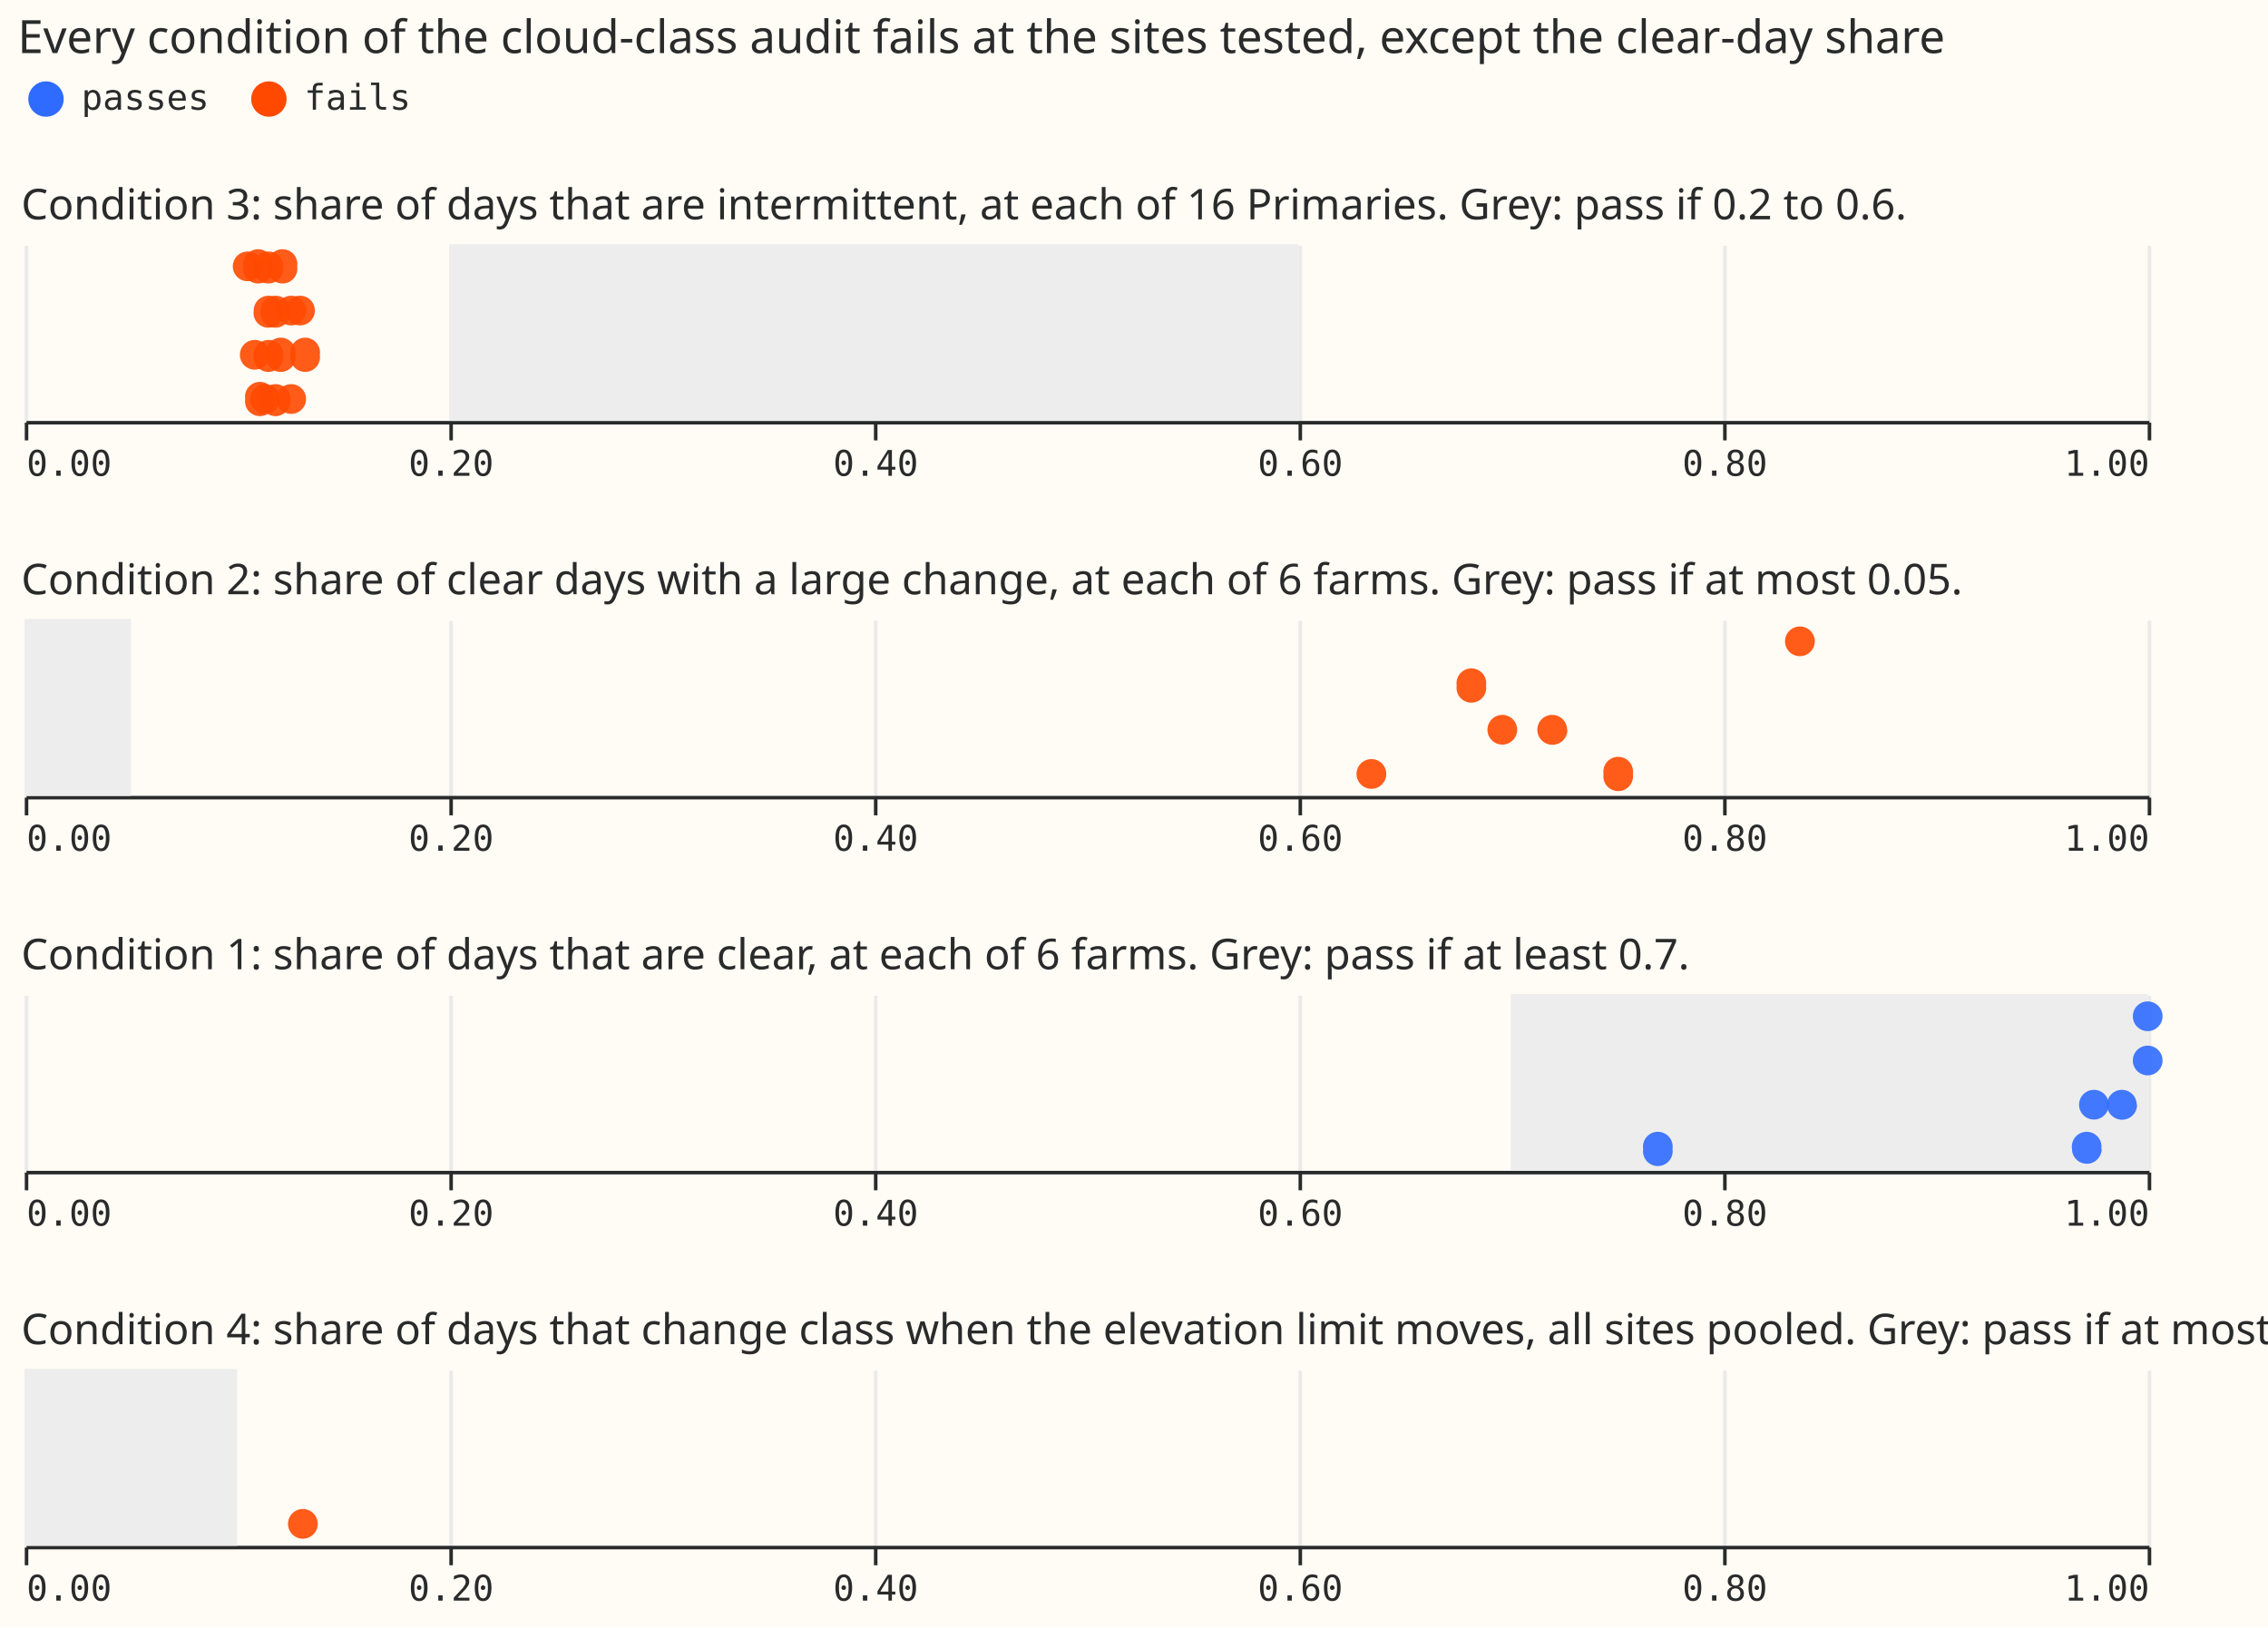
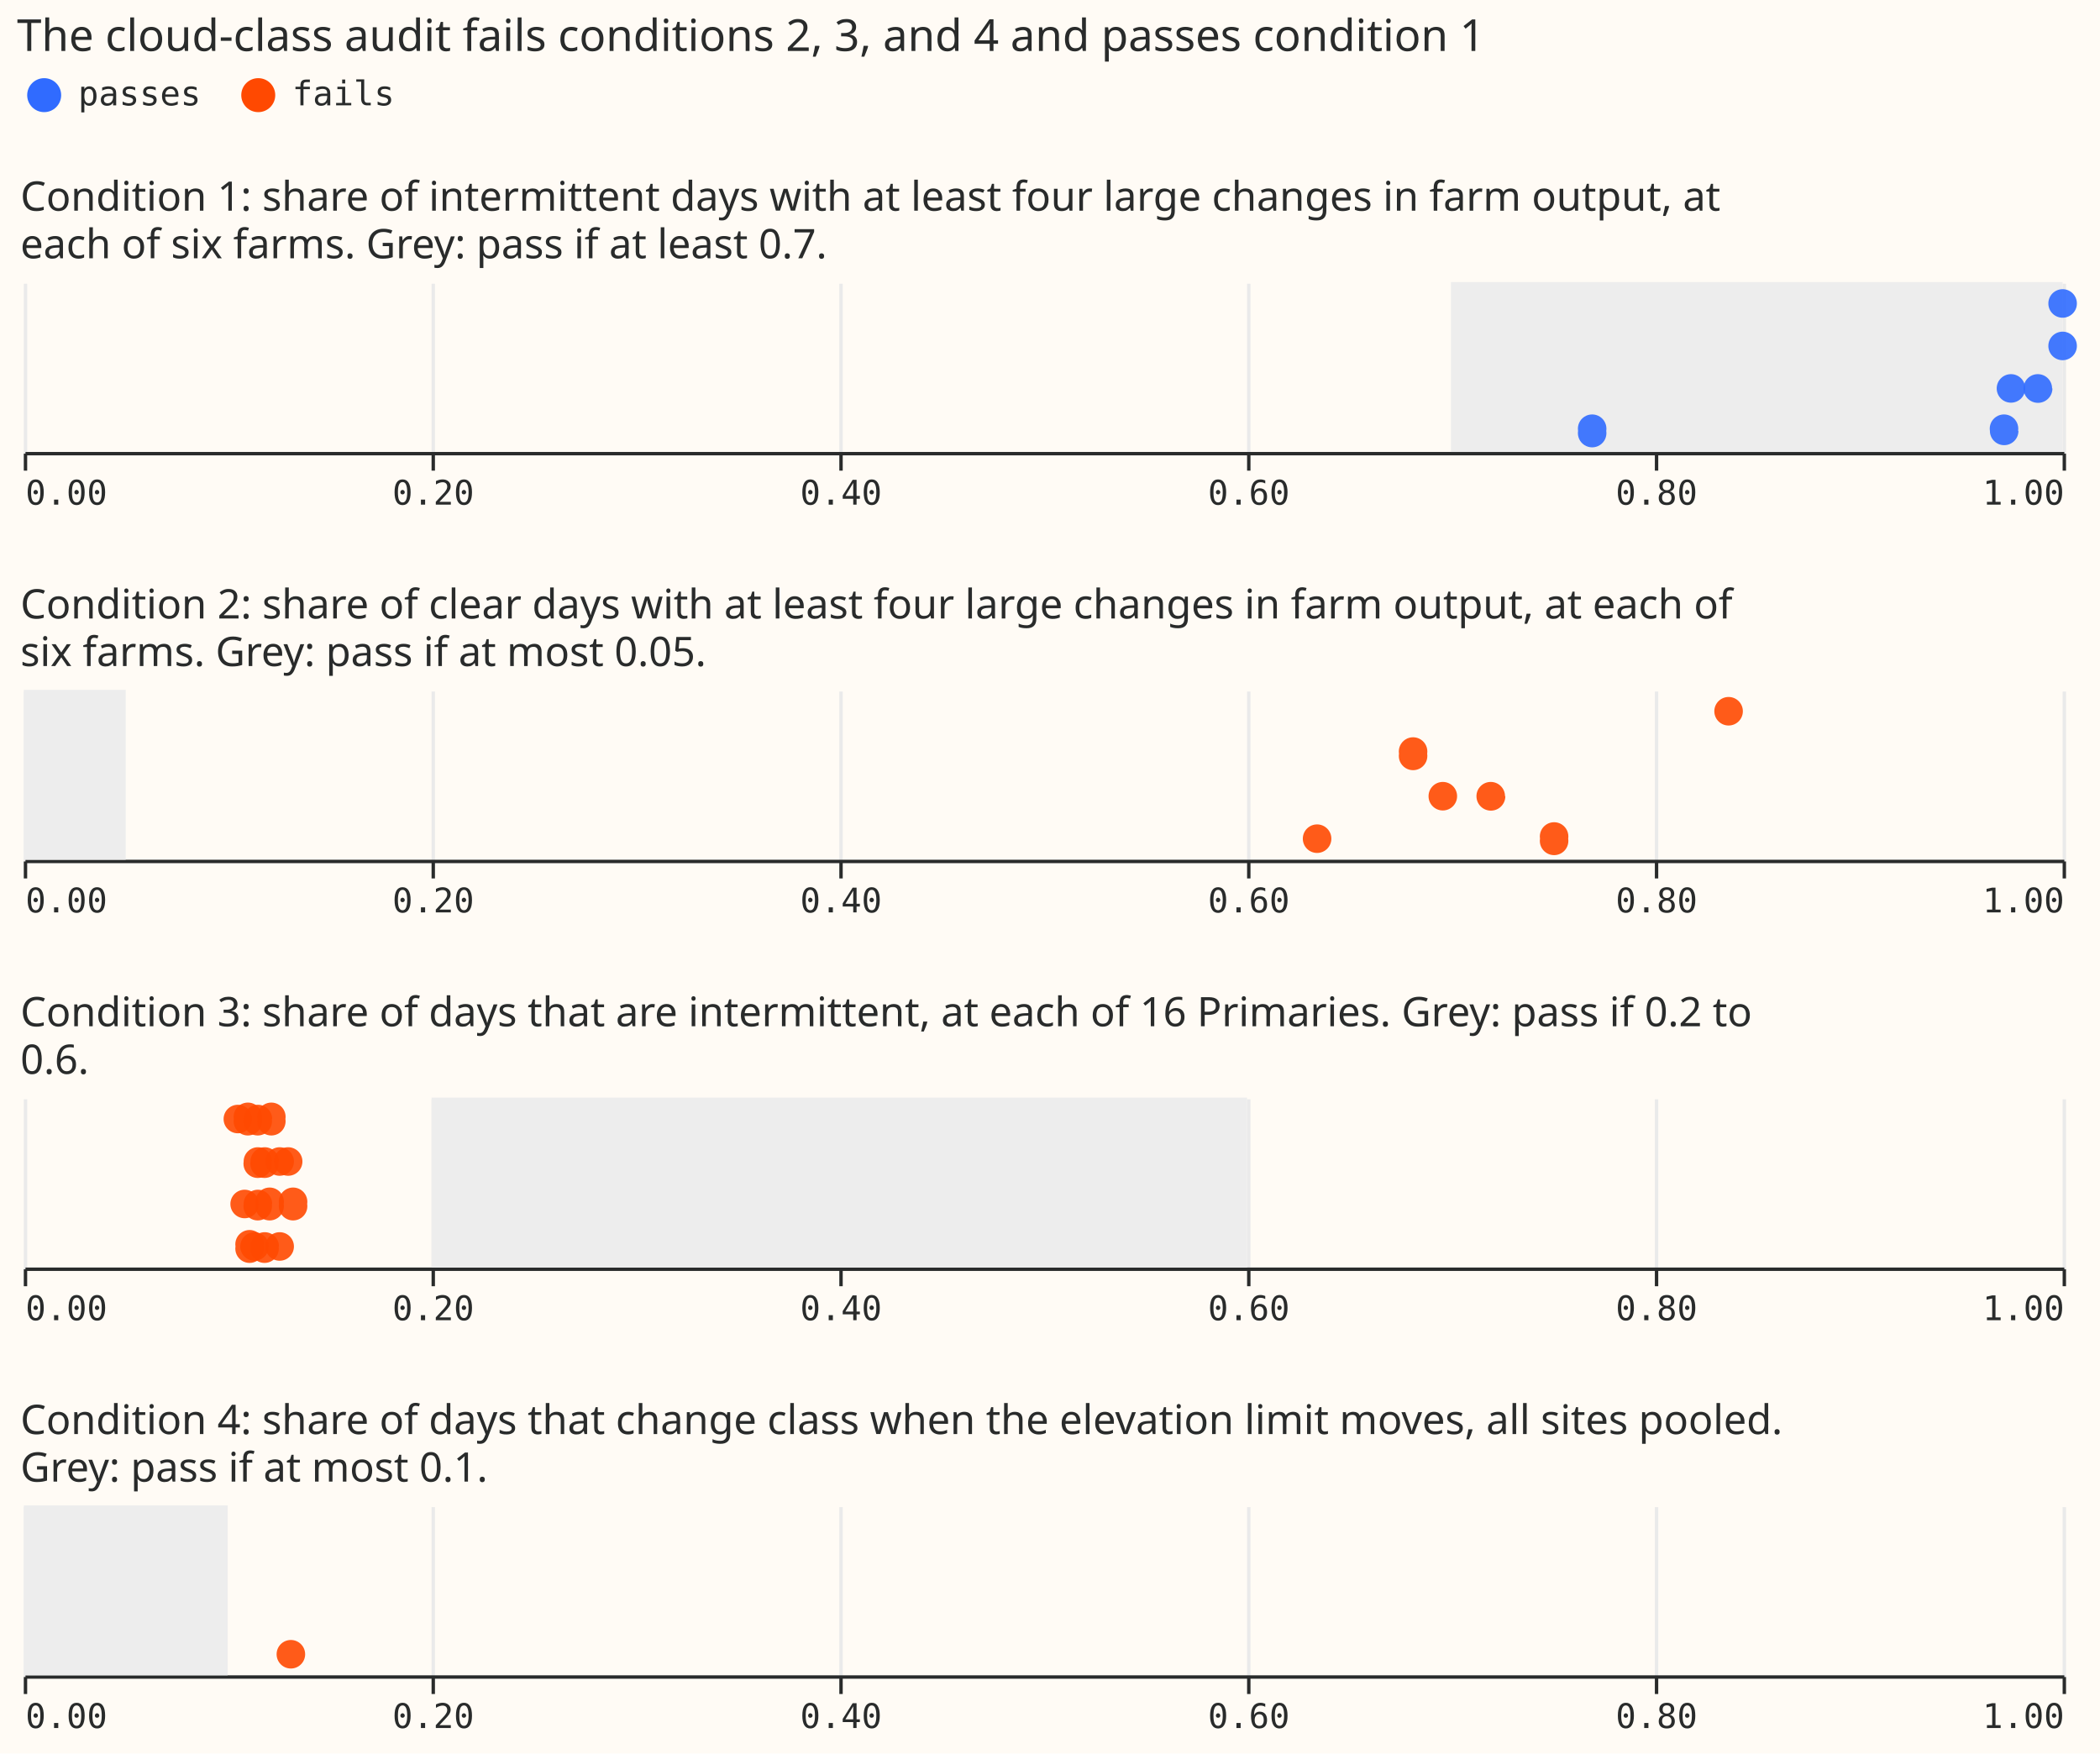
- <svg xmlns="http://www.w3.org/2000/svg" width="641" height="460" class="marks" viewBox="0 0 641 460">
-   <path fill="#fffbf5" d="M0 0h641v460H0z" />
+ <svg xmlns="http://www.w3.org/2000/svg" width="618" height="516" class="marks" viewBox="0 0 618 516">
+   <path fill="#fffbf5" d="M0 0h618v516H0z" />
  <g fill="none" stroke-miterlimit="10" aria-roledescription="group mark container" class="mark-group role-frame root">
-     <path d="M7 69h600z" aria-hidden="true" class="background" />
+     <path d="M7 83h600z" aria-hidden="true" class="background" />
    <g aria-roledescription="group mark container" class="mark-group role-scope concat_0_group">
-       <path fill="#fffbf5" d="M7.5 69.5h600v50H7.5Z" aria-hidden="true" class="background" />
+       <path fill="#fffbf5" d="M7.5 83.5h600v50H7.5Z" aria-hidden="true" class="background" />
      <g aria-hidden="true" class="mark-group role-axis">
-         <path stroke="#eaeaea" d="M7.5 69.5v50m120-50v50m120-50v50m120-50v50m120-50v50m120-50v50" class="mark-rule role-axis-grid" pointer-events="none" />
+         <path stroke="#eaeaea" d="M7.5 83.5v50m120-50v50m120-50v50m120-50v50m120-50v50m120-50v50" class="mark-rule role-axis-grid" pointer-events="none" />
      </g>
      <g aria-label="X-axis for a linear scale with values from 0.0 to 1.0" aria-roledescription="axis" class="mark-group role-axis" pointer-events="none">
-         <path stroke="#292b2b" d="M7.5 119.5v5m120-5v5m120-5v5m120-5v5m120-5v5m120-5v5" class="mark-rule role-axis-tick" />
+         <path stroke="#292b2b" d="M7.5 133.5v5m120-5v5m120-5v5m120-5v5m120-5v5m120-5v5" class="mark-rule role-axis-tick" />
        <g fill="#292b2b" class="mark-text role-axis-label" font-family="Matter Semi Mono, Roboto Mono, monospace" font-size="10">
-           <text transform="translate(7.5 134.5)">0.00</text>
-           <text text-anchor="middle" transform="translate(127.5 134.5)">0.20</text>
-           <text text-anchor="middle" transform="translate(247.5 134.5)">0.40</text>
-           <text text-anchor="middle" transform="translate(367.5 134.5)">0.60</text>
-           <text text-anchor="middle" transform="translate(487.5 134.5)">0.80</text>
-           <text text-anchor="end" transform="translate(607.5 134.5)">1.00</text>
+           <text transform="translate(7.5 148.5)">0.00</text>
+           <text text-anchor="middle" transform="translate(127.5 148.5)">0.20</text>
+           <text text-anchor="middle" transform="translate(247.5 148.5)">0.40</text>
+           <text text-anchor="middle" transform="translate(367.5 148.5)">0.60</text>
+           <text text-anchor="middle" transform="translate(487.5 148.5)">0.80</text>
+           <text text-anchor="end" transform="translate(607.5 148.5)">1.00</text>
        </g>
-         <path stroke="#292b2b" d="M7.5 119.5h600" class="mark-rule role-axis-domain" />
+         <path stroke="#292b2b" d="M7.5 133.5h600" class="mark-rule role-axis-domain" />
      </g>
      <g aria-roledescription="rect mark container" class="mark-rect role-mark concat_0_layer_0_marks">
-         <path fill="#ededed" d="M127 69h240v50H127Z" aria-label="low: 0.2; high: 0.6" aria-roledescription="rect mark" />
+         <path fill="#ededed" d="M427 83h180v50H427Z" aria-label="low: 0.7; high: 1" aria-roledescription="rect mark" />
      </g>
-       <g fill="#ff4901" aria-hidden="true" class="mark-symbol role-mark concat_0_layer_1_marks">
-         <path d="M82 112.8a4.2 4.2 0 1 1-8.3 0 4.2 4.2 0 1 1 8.4 0m8.3-12.5a4.2 4.2 0 1 1-8.3 0 4.2 4.2 0 1 1 8.3 0M80 87.8a4.2 4.2 0 1 1-8.3 0 4.2 4.2 0 1 1 8.4 0M84 75.3a4.2 4.2 0 1 1-8.3 0 4.2 4.2 0 1 1 8.3 0" opacity=".9" />
-         <path d="M86.5 112.8a4.2 4.2 0 1 1-8.4 0 4.2 4.2 0 1 1 8.4 0M80 100.3a4.2 4.2 0 1 1-8.3 0 4.2 4.2 0 1 1 8.4 0m6.4-12.5a4.2 4.2 0 1 1-8.4 0 4.2 4.2 0 1 1 8.4 0M74.2 75.3a4.2 4.2 0 1 1-8.4 0 4.2 4.2 0 1 1 8.4 0" opacity=".9" />
-         <path d="M79.1 112.8a4.2 4.2 0 1 1-8.4 0 4.2 4.2 0 1 1 8.4 0m-2.9-12.5a4.2 4.2 0 1 1-8.4 0 4.2 4.2 0 1 1 8.4 0M82 87.8a4.2 4.2 0 1 1-8.3 0 4.2 4.2 0 1 1 8.4 0m-5-12.5a4.2 4.2 0 1 1-8.3 0 4.2 4.2 0 1 1 8.3 0" opacity=".9" />
-         <path d="M77.6 112.8a4.2 4.2 0 1 1-8.3 0 4.2 4.2 0 1 1 8.3 0m5.9-12.5a4.2 4.2 0 1 1-8.3 0 4.2 4.2 0 1 1 8.3 0M89 87.8a4.2 4.2 0 1 1-8.4 0 4.2 4.2 0 1 1 8.4 0m-9-12.5a4.2 4.2 0 1 1-8.3 0 4.2 4.2 0 1 1 8.4 0" opacity=".9" />
+       <g fill="#306bff" aria-hidden="true" class="mark-symbol role-mark concat_0_layer_1_marks">
+         <path d="M594 126.8a4.2 4.2 0 1 1-8.4 0 4.2 4.2 0 1 1 8.3 0m2.1-12.5a4.2 4.2 0 1 1-8.4 0 4.2 4.2 0 1 1 8.4 0m15.2-12.5a4.2 4.2 0 1 1-8.4 0 4.2 4.2 0 1 1 8.4 0m0-12.5a4.2 4.2 0 1 1-8.4 0 4.2 4.2 0 1 1 8.4 0m-138.5 37.5a4.2 4.2 0 1 1-8.3 0 4.2 4.2 0 1 1 8.3 0" opacity=".9" />
+         <path d="M604 114.3a4.2 4.2 0 1 1-8.5 0 4.2 4.2 0 1 1 8.4 0" opacity=".9" />
      </g>
      <g class="mark-group role-title">
-         <text fill="#292b2b" aria-label="Title text 'Condition 3: share of days that are intermittent, at each of 16 Primaries. Grey: pass if 0.2 to 0.6.'" aria-roledescription="title" class="mark-text role-title-text" font-family="Matter XH, DM Sans, sans-serif" font-size="12" pointer-events="none" transform="translate(6 62)">Condition 3: share of days that are intermittent, at each of 16 Primaries. Grey: pass if 0.2 to 0.6.</text>
+         <text fill="#292b2b" aria-label="Title text 'Condition 1: share of intermittent days with at least four large changes in farm output, at each of six farms. Grey: pass if at least 0.7.'" aria-roledescription="title" class="mark-text role-title-text" font-family="Matter XH, DM Sans, sans-serif" font-size="12" pointer-events="none" transform="translate(6 62)">
+           <tspan>Condition 1: share of intermittent days with at least four large changes in farm output, at</tspan>
+           <tspan x="0" dy="14">each of six farms. Grey: pass if at least 0.7.</tspan>
+         </text>
      </g>
    </g>
    <g aria-roledescription="group mark container" class="mark-group role-scope concat_1_group">
-       <path fill="#fffbf5" d="M7.5 175.5h600v50H7.5Z" aria-hidden="true" class="background" />
+       <path fill="#fffbf5" d="M7.5 203.5h600v50H7.5Z" aria-hidden="true" class="background" />
      <g aria-hidden="true" class="mark-group role-axis">
-         <path stroke="#eaeaea" d="M7.5 175.5v50m120-50v50m120-50v50m120-50v50m120-50v50m120-50v50" class="mark-rule role-axis-grid" pointer-events="none" />
+         <path stroke="#eaeaea" d="M7.5 203.5v50m120-50v50m120-50v50m120-50v50m120-50v50m120-50v50" class="mark-rule role-axis-grid" pointer-events="none" />
      </g>
      <g aria-label="X-axis for a linear scale with values from 0.0 to 1.0" aria-roledescription="axis" class="mark-group role-axis" pointer-events="none">
-         <path stroke="#292b2b" d="M7.5 225.5v5m120-5v5m120-5v5m120-5v5m120-5v5m120-5v5" class="mark-rule role-axis-tick" />
+         <path stroke="#292b2b" d="M7.5 253.5v5m120-5v5m120-5v5m120-5v5m120-5v5m120-5v5" class="mark-rule role-axis-tick" />
        <g fill="#292b2b" class="mark-text role-axis-label" font-family="Matter Semi Mono, Roboto Mono, monospace" font-size="10">
-           <text transform="translate(7.5 240.5)">0.00</text>
-           <text text-anchor="middle" transform="translate(127.5 240.5)">0.20</text>
-           <text text-anchor="middle" transform="translate(247.5 240.5)">0.40</text>
-           <text text-anchor="middle" transform="translate(367.5 240.5)">0.60</text>
-           <text text-anchor="middle" transform="translate(487.5 240.5)">0.80</text>
-           <text text-anchor="end" transform="translate(607.5 240.5)">1.00</text>
+           <text transform="translate(7.5 268.5)">0.00</text>
+           <text text-anchor="middle" transform="translate(127.5 268.5)">0.20</text>
+           <text text-anchor="middle" transform="translate(247.5 268.5)">0.40</text>
+           <text text-anchor="middle" transform="translate(367.5 268.5)">0.60</text>
+           <text text-anchor="middle" transform="translate(487.5 268.5)">0.80</text>
+           <text text-anchor="end" transform="translate(607.5 268.5)">1.00</text>
        </g>
-         <path stroke="#292b2b" d="M7.5 225.5h600" class="mark-rule role-axis-domain" />
+         <path stroke="#292b2b" d="M7.5 253.5h600" class="mark-rule role-axis-domain" />
      </g>
      <g aria-roledescription="rect mark container" class="mark-rect role-mark concat_1_layer_0_marks">
-         <path fill="#ededed" d="M7 175h30v50H7Z" aria-label="low: 0; high: 0.05" aria-roledescription="rect mark" />
+         <path fill="#ededed" d="M7 203h30v50H7Z" aria-label="low: 0; high: 0.05" aria-roledescription="rect mark" />
      </g>
-       <path fill="#ff4901" d="M461.5 218.8a4.2 4.2 0 1 1-8.3 0 4.2 4.2 0 1 1 8.3 0m-32.7-12.5a4.2 4.2 0 1 1-8.4 0 4.2 4.2 0 1 1 8.4 0m-8.8-12.5a4.2 4.2 0 1 1-8.3 0 4.2 4.2 0 1 1 8.3 0m92.9-12.5a4.2 4.2 0 1 1-8.4 0 4.2 4.2 0 1 1 8.4 0m-121.1 37.5a4.2 4.2 0 1 1-8.4 0 4.2 4.2 0 1 1 8.4 0m51.2-12.5a4.2 4.2 0 1 1-8.5 0 4.2 4.2 0 1 1 8.4 0" aria-hidden="true" class="mark-symbol role-mark concat_1_layer_1_marks" opacity=".9" />
+       <path fill="#ff4901" d="M461.5 246.8a4.2 4.2 0 1 1-8.3 0 4.2 4.2 0 1 1 8.3 0m-32.7-12.5a4.2 4.2 0 1 1-8.4 0 4.2 4.2 0 1 1 8.4 0m-8.8-12.5a4.2 4.2 0 1 1-8.3 0 4.2 4.2 0 1 1 8.3 0m92.9-12.5a4.2 4.2 0 1 1-8.4 0 4.2 4.2 0 1 1 8.4 0m-121.1 37.5a4.2 4.2 0 1 1-8.4 0 4.2 4.2 0 1 1 8.4 0m51.2-12.5a4.2 4.2 0 1 1-8.5 0 4.2 4.2 0 1 1 8.4 0" aria-hidden="true" class="mark-symbol role-mark concat_1_layer_1_marks" opacity=".9" />
      <g class="mark-group role-title">
-         <text fill="#292b2b" aria-label="Title text 'Condition 2: share of clear days with a large change, at each of 6 farms. Grey: pass if at most 0.05.'" aria-roledescription="title" class="mark-text role-title-text" font-family="Matter XH, DM Sans, sans-serif" font-size="12" pointer-events="none" transform="translate(6 168)">Condition 2: share of clear days with a large change, at each of 6 farms. Grey: pass if at most 0.05.</text>
+         <text fill="#292b2b" aria-label="Title text 'Condition 2: share of clear days with at least four large changes in farm output, at each of six farms. Grey: pass if at most 0.05.'" aria-roledescription="title" class="mark-text role-title-text" font-family="Matter XH, DM Sans, sans-serif" font-size="12" pointer-events="none" transform="translate(6 182)">
+           <tspan>Condition 2: share of clear days with at least four large changes in farm output, at each of</tspan>
+           <tspan x="0" dy="14">six farms. Grey: pass if at most 0.05.</tspan>
+         </text>
      </g>
    </g>
    <g aria-roledescription="group mark container" class="mark-group role-scope concat_2_group">
-       <path fill="#fffbf5" d="M7.5 281.5h600v50H7.5Z" aria-hidden="true" class="background" />
+       <path fill="#fffbf5" d="M7.5 323.5h600v50H7.5Z" aria-hidden="true" class="background" />
      <g aria-hidden="true" class="mark-group role-axis">
-         <path stroke="#eaeaea" d="M7.5 281.5v50m120-50v50m120-50v50m120-50v50m120-50v50m120-50v50" class="mark-rule role-axis-grid" pointer-events="none" />
+         <path stroke="#eaeaea" d="M7.5 323.5v50m120-50v50m120-50v50m120-50v50m120-50v50m120-50v50" class="mark-rule role-axis-grid" pointer-events="none" />
      </g>
      <g aria-label="X-axis for a linear scale with values from 0.0 to 1.0" aria-roledescription="axis" class="mark-group role-axis" pointer-events="none">
-         <path stroke="#292b2b" d="M7.5 331.5v5m120-5v5m120-5v5m120-5v5m120-5v5m120-5v5" class="mark-rule role-axis-tick" />
+         <path stroke="#292b2b" d="M7.5 373.5v5m120-5v5m120-5v5m120-5v5m120-5v5m120-5v5" class="mark-rule role-axis-tick" />
        <g fill="#292b2b" class="mark-text role-axis-label" font-family="Matter Semi Mono, Roboto Mono, monospace" font-size="10">
-           <text transform="translate(7.5 346.5)">0.00</text>
-           <text text-anchor="middle" transform="translate(127.5 346.5)">0.20</text>
-           <text text-anchor="middle" transform="translate(247.5 346.5)">0.40</text>
-           <text text-anchor="middle" transform="translate(367.5 346.5)">0.60</text>
-           <text text-anchor="middle" transform="translate(487.5 346.5)">0.80</text>
-           <text text-anchor="end" transform="translate(607.5 346.5)">1.00</text>
+           <text transform="translate(7.5 388.5)">0.00</text>
+           <text text-anchor="middle" transform="translate(127.5 388.5)">0.20</text>
+           <text text-anchor="middle" transform="translate(247.5 388.5)">0.40</text>
+           <text text-anchor="middle" transform="translate(367.5 388.5)">0.60</text>
+           <text text-anchor="middle" transform="translate(487.5 388.5)">0.80</text>
+           <text text-anchor="end" transform="translate(607.5 388.5)">1.00</text>
        </g>
-         <path stroke="#292b2b" d="M7.5 331.5h600" class="mark-rule role-axis-domain" />
+         <path stroke="#292b2b" d="M7.5 373.5h600" class="mark-rule role-axis-domain" />
      </g>
      <g aria-roledescription="rect mark container" class="mark-rect role-mark concat_2_layer_0_marks">
-         <path fill="#ededed" d="M427 281h180v50H427Z" aria-label="low: 0.7; high: 1" aria-roledescription="rect mark" />
+         <path fill="#ededed" d="M127 323h240v50H127Z" aria-label="low: 0.2; high: 0.6" aria-roledescription="rect mark" />
      </g>
-       <g fill="#306bff" aria-hidden="true" class="mark-symbol role-mark concat_2_layer_1_marks">
-         <path d="M594 324.8a4.2 4.2 0 1 1-8.4 0 4.2 4.2 0 1 1 8.3 0m2.1-12.5a4.2 4.2 0 1 1-8.4 0 4.2 4.2 0 1 1 8.4 0m15.2-12.5a4.2 4.2 0 1 1-8.4 0 4.2 4.2 0 1 1 8.4 0m0-12.5a4.2 4.2 0 1 1-8.4 0 4.2 4.2 0 1 1 8.4 0m-138.5 37.5a4.2 4.2 0 1 1-8.3 0 4.2 4.2 0 1 1 8.3 0" opacity=".9" />
-         <path d="M604 312.3a4.2 4.2 0 1 1-8.5 0 4.2 4.2 0 1 1 8.4 0" opacity=".9" />
+       <g fill="#ff4901" aria-hidden="true" class="mark-symbol role-mark concat_2_layer_1_marks">
+         <path d="M82 366.8a4.2 4.2 0 1 1-8.3 0 4.2 4.2 0 1 1 8.4 0m8.3-12.5a4.2 4.2 0 1 1-8.3 0 4.2 4.2 0 1 1 8.3 0M80 341.8a4.2 4.2 0 1 1-8.3 0 4.2 4.2 0 1 1 8.4 0m3.9-12.5a4.2 4.2 0 1 1-8.3 0 4.2 4.2 0 1 1 8.3 0" opacity=".9" />
+         <path d="M86.5 366.8a4.2 4.2 0 1 1-8.4 0 4.2 4.2 0 1 1 8.4 0M80 354.3a4.2 4.2 0 1 1-8.3 0 4.2 4.2 0 1 1 8.4 0m6.4-12.5a4.2 4.2 0 1 1-8.4 0 4.2 4.2 0 1 1 8.4 0m-12.3-12.5a4.2 4.2 0 1 1-8.4 0 4.2 4.2 0 1 1 8.4 0" opacity=".9" />
+         <path d="M79.1 366.8a4.2 4.2 0 1 1-8.4 0 4.2 4.2 0 1 1 8.4 0m-2.9-12.5a4.2 4.2 0 1 1-8.4 0 4.2 4.2 0 1 1 8.4 0m5.8-12.5a4.2 4.2 0 1 1-8.3 0 4.2 4.2 0 1 1 8.4 0m-5-12.5a4.2 4.2 0 1 1-8.3 0 4.2 4.2 0 1 1 8.3 0" opacity=".9" />
+         <path d="M77.6 366.8a4.2 4.2 0 1 1-8.3 0 4.2 4.2 0 1 1 8.3 0m5.9-12.5a4.2 4.2 0 1 1-8.3 0 4.2 4.2 0 1 1 8.3 0m5.5-12.5a4.2 4.2 0 1 1-8.4 0 4.2 4.2 0 1 1 8.4 0m-9-12.5a4.2 4.2 0 1 1-8.3 0 4.2 4.2 0 1 1 8.4 0" opacity=".9" />
      </g>
      <g class="mark-group role-title">
-         <text fill="#292b2b" aria-label="Title text 'Condition 1: share of days that are clear, at each of 6 farms. Grey: pass if at least 0.7.'" aria-roledescription="title" class="mark-text role-title-text" font-family="Matter XH, DM Sans, sans-serif" font-size="12" pointer-events="none" transform="translate(6 274)">Condition 1: share of days that are clear, at each of 6 farms. Grey: pass if at least 0.7.</text>
+         <text fill="#292b2b" aria-label="Title text 'Condition 3: share of days that are intermittent, at each of 16 Primaries. Grey: pass if 0.2 to 0.6.'" aria-roledescription="title" class="mark-text role-title-text" font-family="Matter XH, DM Sans, sans-serif" font-size="12" pointer-events="none" transform="translate(6 302)">
+           <tspan>Condition 3: share of days that are intermittent, at each of 16 Primaries. Grey: pass if 0.2 to</tspan>
+           <tspan x="0" dy="14">0.6.</tspan>
+         </text>
      </g>
    </g>
    <g aria-roledescription="group mark container" class="mark-group role-scope concat_3_group">
-       <path fill="#fffbf5" d="M7.5 387.5h600v50H7.5Z" aria-hidden="true" class="background" />
+       <path fill="#fffbf5" d="M7.5 443.5h600v50H7.5Z" aria-hidden="true" class="background" />
      <g aria-hidden="true" class="mark-group role-axis">
-         <path stroke="#eaeaea" d="M7.5 387.5v50m120-50v50m120-50v50m120-50v50m120-50v50m120-50v50" class="mark-rule role-axis-grid" pointer-events="none" />
+         <path stroke="#eaeaea" d="M7.5 443.5v50m120-50v50m120-50v50m120-50v50m120-50v50m120-50v50" class="mark-rule role-axis-grid" pointer-events="none" />
      </g>
      <g aria-label="X-axis for a linear scale with values from 0.0 to 1.0" aria-roledescription="axis" class="mark-group role-axis" pointer-events="none">
-         <path stroke="#292b2b" d="M7.5 437.5v5m120-5v5m120-5v5m120-5v5m120-5v5m120-5v5" class="mark-rule role-axis-tick" />
+         <path stroke="#292b2b" d="M7.5 493.5v5m120-5v5m120-5v5m120-5v5m120-5v5m120-5v5" class="mark-rule role-axis-tick" />
        <g fill="#292b2b" class="mark-text role-axis-label" font-family="Matter Semi Mono, Roboto Mono, monospace" font-size="10">
-           <text transform="translate(7.5 452.5)">0.00</text>
-           <text text-anchor="middle" transform="translate(127.5 452.5)">0.20</text>
-           <text text-anchor="middle" transform="translate(247.5 452.5)">0.40</text>
-           <text text-anchor="middle" transform="translate(367.5 452.5)">0.60</text>
-           <text text-anchor="middle" transform="translate(487.5 452.5)">0.80</text>
-           <text text-anchor="end" transform="translate(607.5 452.5)">1.00</text>
+           <text transform="translate(7.5 508.5)">0.00</text>
+           <text text-anchor="middle" transform="translate(127.5 508.5)">0.20</text>
+           <text text-anchor="middle" transform="translate(247.5 508.5)">0.40</text>
+           <text text-anchor="middle" transform="translate(367.5 508.5)">0.60</text>
+           <text text-anchor="middle" transform="translate(487.5 508.5)">0.80</text>
+           <text text-anchor="end" transform="translate(607.5 508.5)">1.00</text>
        </g>
-         <path stroke="#292b2b" d="M7.5 437.5h600" class="mark-rule role-axis-domain" />
+         <path stroke="#292b2b" d="M7.5 493.5h600" class="mark-rule role-axis-domain" />
      </g>
      <g aria-roledescription="rect mark container" class="mark-rect role-mark concat_3_layer_0_marks">
-         <path fill="#ededed" d="M7 387h60v50H7Z" aria-label="low: 0; high: 0.1" aria-roledescription="rect mark" />
+         <path fill="#ededed" d="M7 443h60v50H7Z" aria-label="low: 0; high: 0.1" aria-roledescription="rect mark" />
      </g>
-       <path fill="#ff4901" d="M89.8 430.8a4.2 4.2 0 1 1-8.4 0 4.2 4.2 0 1 1 8.4 0" aria-hidden="true" class="mark-symbol role-mark concat_3_layer_1_marks" opacity=".9" />
+       <path fill="#ff4901" d="M89.8 486.8a4.2 4.2 0 1 1-8.4 0 4.2 4.2 0 1 1 8.4 0" aria-hidden="true" class="mark-symbol role-mark concat_3_layer_1_marks" opacity=".9" />
      <g class="mark-group role-title">
-         <text fill="#292b2b" aria-label="Title text 'Condition 4: share of days that change class when the elevation limit moves, all sites pooled. Grey: pass if at most 0.1.'" aria-roledescription="title" class="mark-text role-title-text" font-family="Matter XH, DM Sans, sans-serif" font-size="12" pointer-events="none" transform="translate(6 380)">Condition 4: share of days that change class when the elevation limit moves, all sites pooled. Grey: pass if at most 0.1.</text>
+         <text fill="#292b2b" aria-label="Title text 'Condition 4: share of days that change class when the elevation limit moves, all sites pooled. Grey: pass if at most 0.1.'" aria-roledescription="title" class="mark-text role-title-text" font-family="Matter XH, DM Sans, sans-serif" font-size="12" pointer-events="none" transform="translate(6 422)">
+           <tspan>Condition 4: share of days that change class when the elevation limit moves, all sites pooled.</tspan>
+           <tspan x="0" dy="14">Grey: pass if at most 0.1.</tspan>
+         </text>
      </g>
    </g>
    <g aria-label="Symbol legend for fill color with 2 values: passes, fails" aria-roledescription="legend" class="mark-group role-legend">
      <path d="M7 22h110v11H7Z" aria-hidden="true" class="background" pointer-events="none" />
      <g class="mark-group role-legend-entry">
        <g aria-roledescription="group mark container" class="mark-group role-scope" pointer-events="none">
          <path d="M7 22h52v11H7Z" aria-hidden="true" class="background" />
          <path fill="#306bff" d="M18 28a5 5 0 1 1-10 0 5 5 0 1 1 10 0" class="mark-symbol role-legend-symbol" />
          <text fill="#292b2b" class="mark-text role-legend-label" font-family="Matter Semi Mono, Roboto Mono, monospace" font-size="10" transform="translate(23 31)">passes</text>
          <path d="M70 22h46v11H70Z" aria-hidden="true" class="background" />
          <path fill="#ff4901" d="M81 28a5 5 0 1 1-10 0 5 5 0 1 1 10 0" class="mark-symbol role-legend-symbol" />
          <text fill="#292b2b" class="mark-text role-legend-label" font-family="Matter Semi Mono, Roboto Mono, monospace" font-size="10" transform="translate(86 31)">fails</text>
        </g>
      </g>
    </g>
    <g class="mark-group role-title">
-       <text fill="#292b2b" aria-label="Title text 'Every condition of the cloud-class audit fails at the sites tested, except the clear-day share'" aria-roledescription="title" class="mark-text role-title-text" font-family="Matter XH, DM Sans, sans-serif" font-size="13" pointer-events="none" transform="translate(5 15)">Every condition of the cloud-class audit fails at the sites tested, except the clear-day share</text>
+       <text fill="#292b2b" aria-label="Title text 'The cloud-class audit fails conditions 2, 3, and 4 and passes condition 1'" aria-roledescription="title" class="mark-text role-title-text" font-family="Matter XH, DM Sans, sans-serif" font-size="13" pointer-events="none" transform="translate(5 15)">The cloud-class audit fails conditions 2, 3, and 4 and passes condition 1</text>
    </g>
  </g>
</svg>
